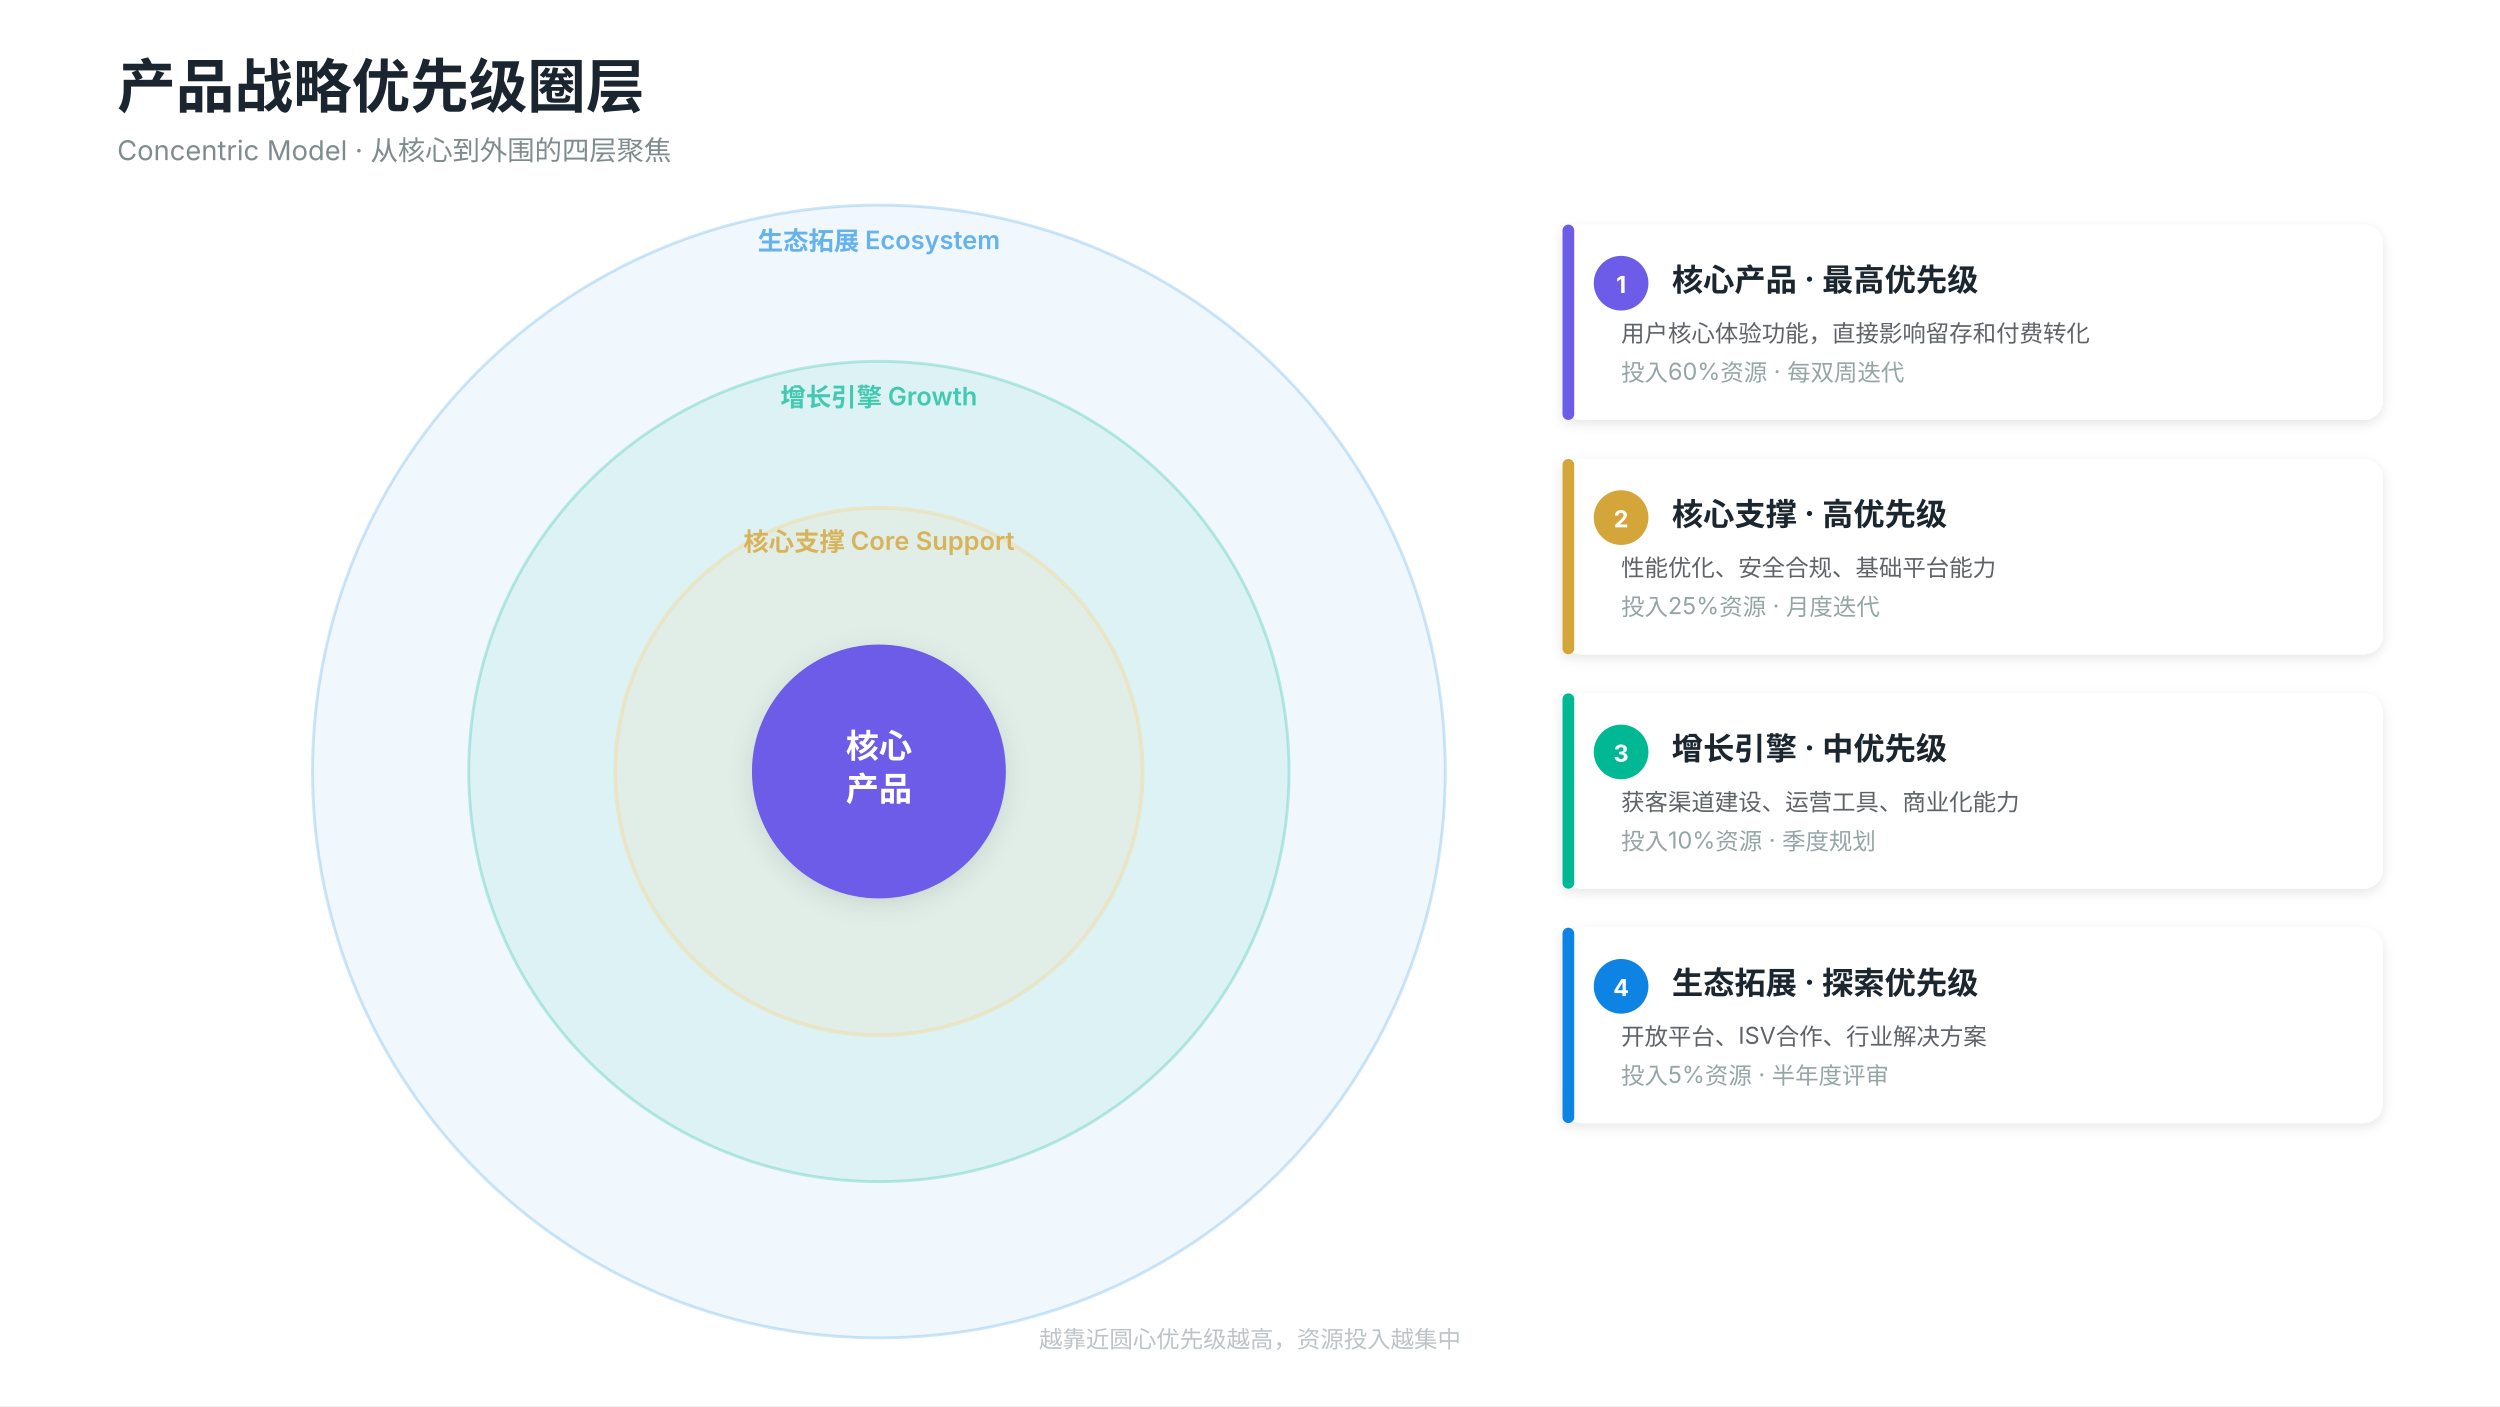
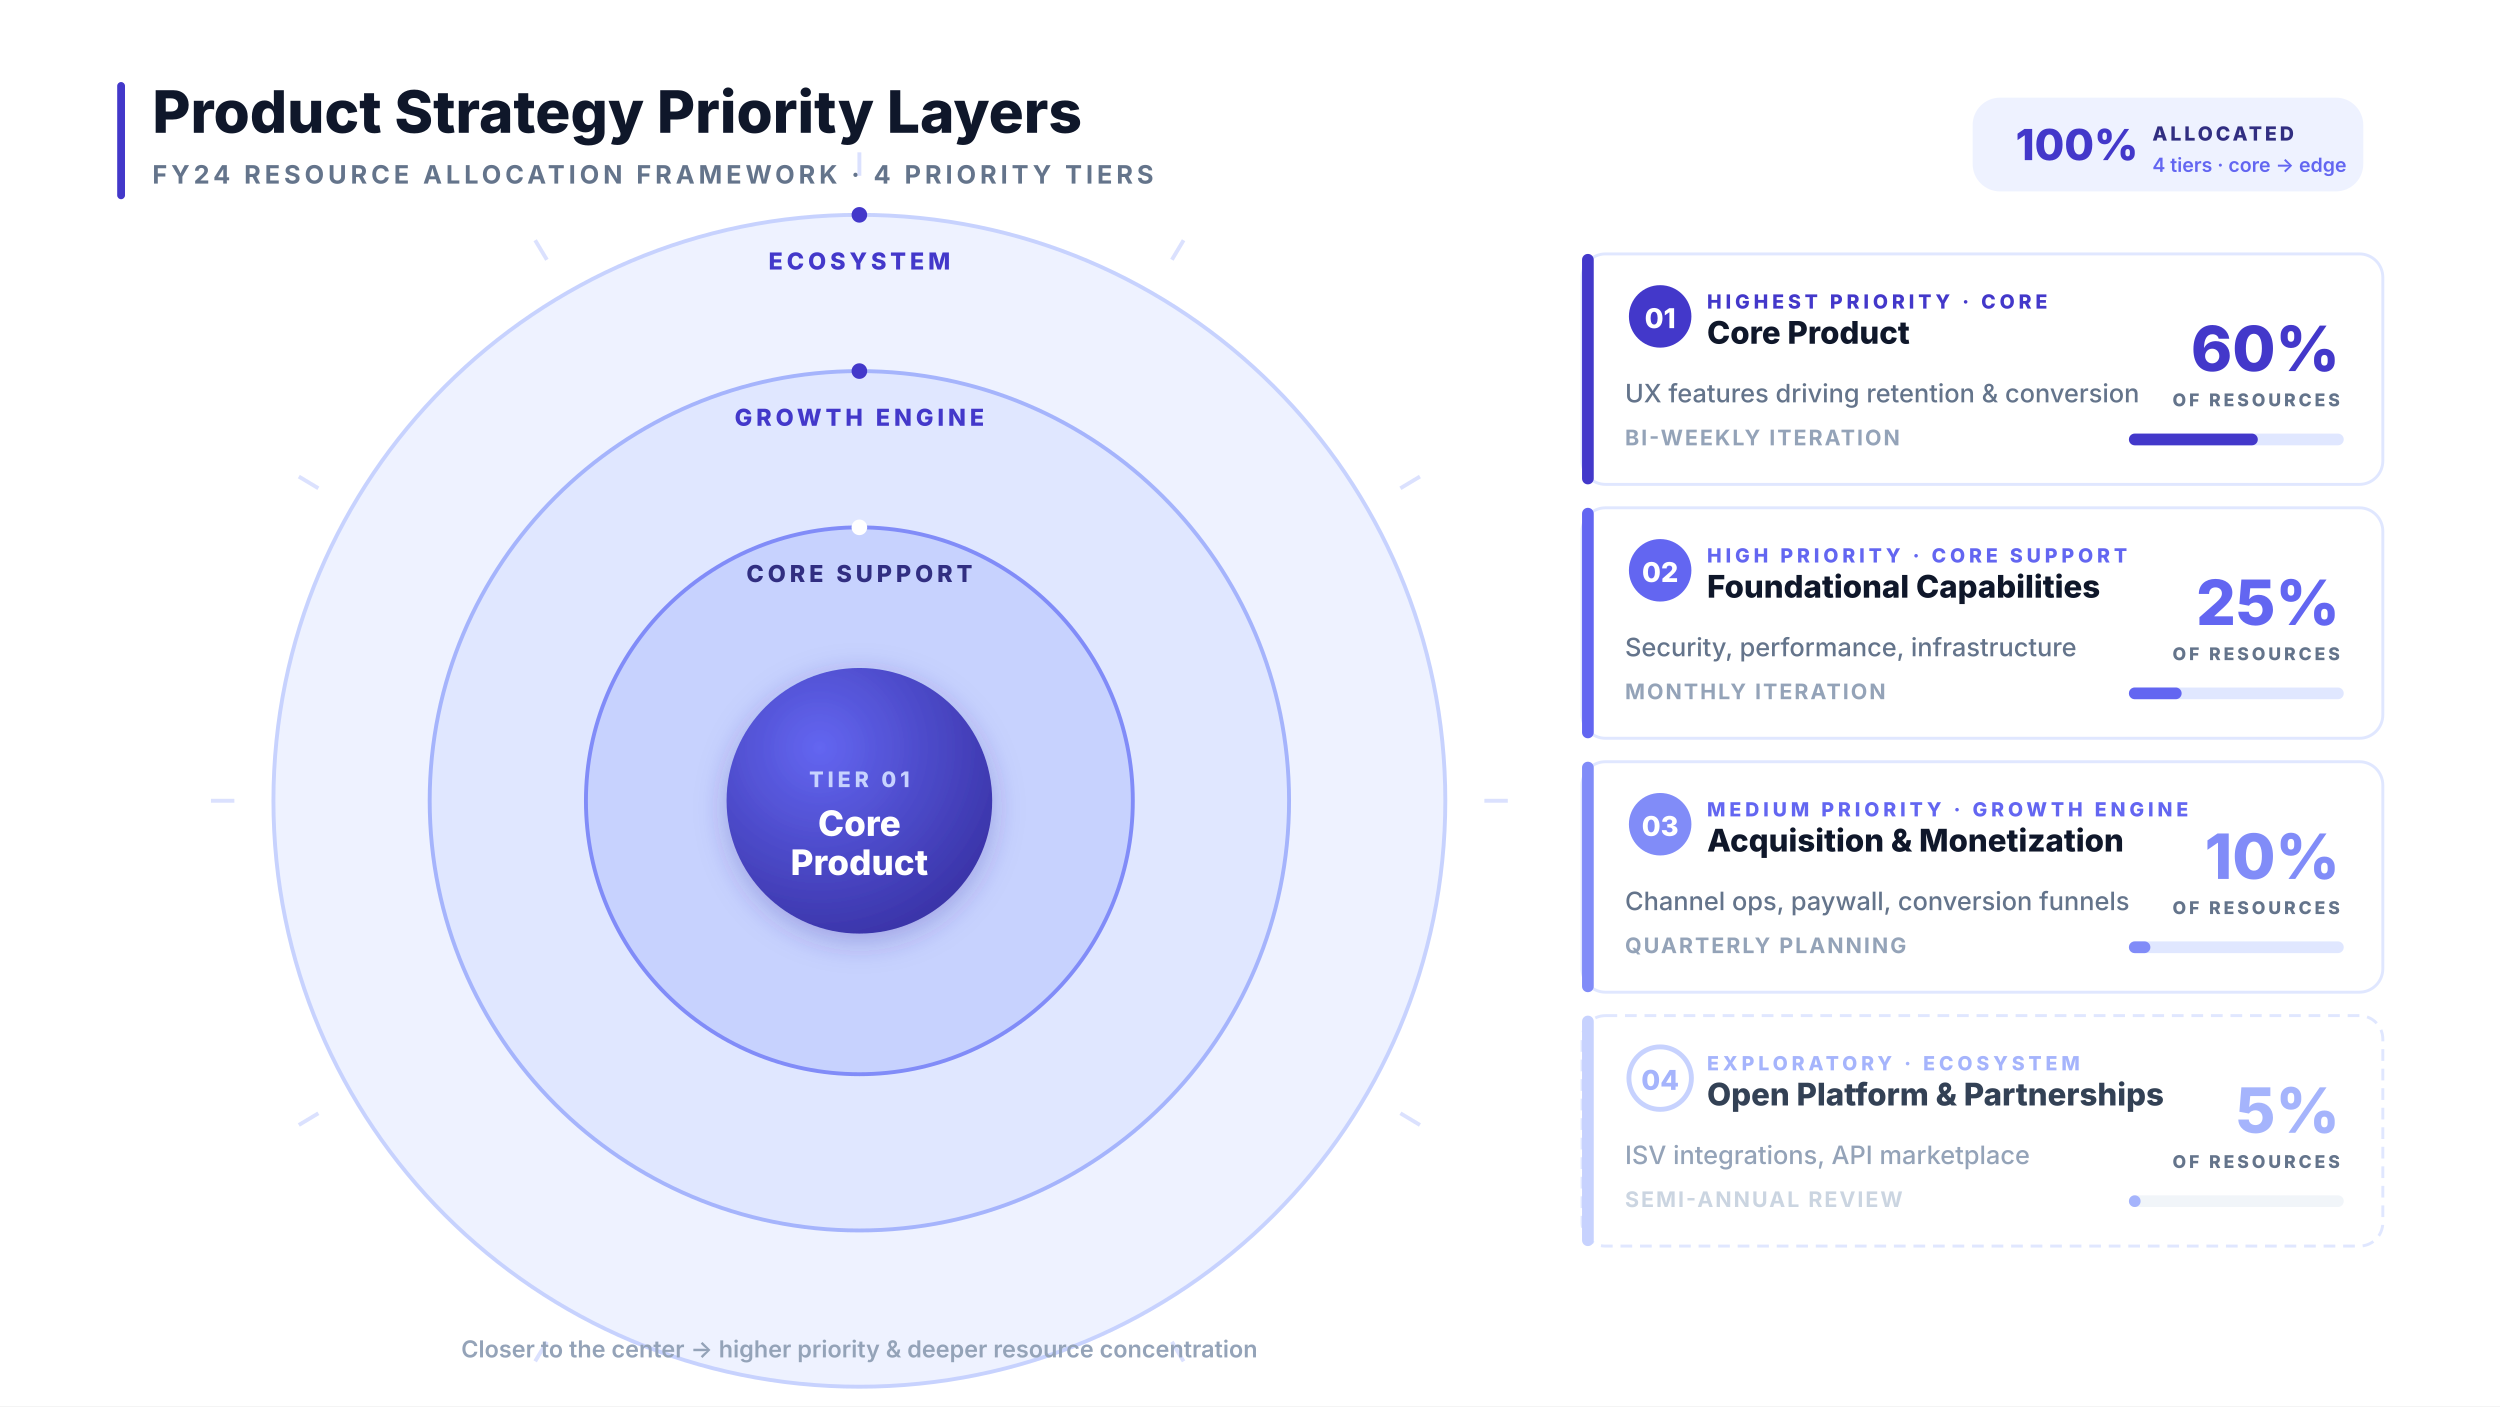
<svg xmlns="http://www.w3.org/2000/svg" viewBox="0 0 1280 720" width="1280" height="720">
  <defs>
-     <filter id="ringGlow" x="-30%" y="-30%" width="160%" height="160%">
-       <feGaussianBlur in="SourceAlpha" stdDeviation="6" />
-       <feOffset dx="0" dy="3" result="offsetblur" />
-       <feComponentTransfer>
-         <feFuncA type="linear" slope="0.1" />
-       </feComponentTransfer>
+     <radialGradient id="coreGrad" cx="35%" cy="30%" r="80%">
+       <stop offset="0%" stop-color="#6366F1" />
+       <stop offset="100%" stop-color="#3730A3" />
+     </radialGradient>
+     <filter id="coreShadow" x="-30%" y="-30%" width="160%" height="160%">
+       <feGaussianBlur in="SourceAlpha" stdDeviation="8" />
+       <feOffset dx="0" dy="4" result="offsetblur" />
+       <feFlood flood-color="#3730A3" flood-opacity="0.30" result="shadowColor" />
+       <feComposite in="shadowColor" in2="offsetblur" operator="in" result="shadow" />
      <feMerge>
-         <feMergeNode />
-         <feMergeNode in="SourceGraphic" />
-       </feMerge>
-     </filter>
-     <filter id="cardShadow" x="-20%" y="-20%" width="140%" height="140%">
-       <feGaussianBlur in="SourceAlpha" stdDeviation="3" />
-       <feOffset dx="0" dy="2" result="offsetblur" />
-       <feComponentTransfer>
-         <feFuncA type="linear" slope="0.1" />
-       </feComponentTransfer>
-       <feMerge>
-         <feMergeNode />
+         <feMergeNode in="shadow" />
        <feMergeNode in="SourceGraphic" />
      </feMerge>
    </filter>
  </defs>
  <rect width="1280" height="720" fill="#FFFFFF" />
-   <text x="60" y="55" font-family="-apple-system, BlinkMacSystemFont, 'Segoe UI', sans-serif" font-size="30" font-weight="700" fill="#1A252F">产品战略优先级圈层</text>
-   <text x="60" y="82" font-family="-apple-system, BlinkMacSystemFont, 'Segoe UI', sans-serif" font-size="14" fill="#7F8C8D">Concentric Model · 从核心到外围的四层聚焦</text>
-   <circle cx="450" cy="395" r="290" fill="#0984E3" fill-opacity="0.06" stroke="#0984E3" stroke-width="1.5" stroke-opacity="0.2" />
-   <text x="450" y="128" text-anchor="middle" font-family="-apple-system, BlinkMacSystemFont, 'Segoe UI', sans-serif" font-size="13" font-weight="600" fill="#0984E3" fill-opacity="0.6">生态拓展 Ecosystem</text>
-   <circle cx="450" cy="395" r="210" fill="#00B894" fill-opacity="0.08" stroke="#00B894" stroke-width="1.5" stroke-opacity="0.25" />
-   <text x="450" y="208" text-anchor="middle" font-family="-apple-system, BlinkMacSystemFont, 'Segoe UI', sans-serif" font-size="13" font-weight="600" fill="#00B894" fill-opacity="0.7">增长引擎 Growth</text>
-   <circle cx="450" cy="395" r="135" fill="#FDCB6E" fill-opacity="0.1" stroke="#FDCB6E" stroke-width="2" stroke-opacity="0.3" />
-   <text x="450" y="282" text-anchor="middle" font-family="-apple-system, BlinkMacSystemFont, 'Segoe UI', sans-serif" font-size="13" font-weight="600" fill="#D4A537" fill-opacity="0.8">核心支撑 Core Support</text>
-   <circle cx="450" cy="395" r="65" fill="#6C5CE7" filter="url(#ringGlow)" />
-   <text x="450" y="388" text-anchor="middle" font-family="-apple-system, BlinkMacSystemFont, 'Segoe UI', sans-serif" font-size="17" font-weight="800" fill="#FFFFFF">核心</text>
-   <text x="450" y="410" text-anchor="middle" font-family="-apple-system, BlinkMacSystemFont, 'Segoe UI', sans-serif" font-size="17" font-weight="800" fill="#FFFFFF">产品</text>
-   <g filter="url(#cardShadow)">
-     <rect x="800" y="115" width="420" height="100" rx="10" fill="#FFFFFF" />
-     <rect x="800" y="115" width="6" height="100" rx="3" fill="#6C5CE7" />
-     <circle cx="830" cy="145" r="14" fill="#6C5CE7" />
-     <text x="830" y="150" text-anchor="middle" font-family="-apple-system, BlinkMacSystemFont, 'Segoe UI', sans-serif" font-size="12" font-weight="700" fill="#FFFFFF">1</text>
-     <text x="856" y="149" font-family="-apple-system, BlinkMacSystemFont, 'Segoe UI', sans-serif" font-size="16" font-weight="700" fill="#1A252F">核心产品 · 最高优先级</text>
-     <text x="830" y="175" font-family="-apple-system, BlinkMacSystemFont, 'Segoe UI', sans-serif" font-size="12" fill="#5F6368">用户核心体验功能，直接影响留存和付费转化</text>
-     <text x="830" y="195" font-family="-apple-system, BlinkMacSystemFont, 'Segoe UI', sans-serif" font-size="12" fill="#95A5A6">投入60%资源 · 每双周迭代</text>
-   </g>
-   <g filter="url(#cardShadow)">
-     <rect x="800" y="235" width="420" height="100" rx="10" fill="#FFFFFF" />
-     <rect x="800" y="235" width="6" height="100" rx="3" fill="#D4A537" />
-     <circle cx="830" cy="265" r="14" fill="#D4A537" />
-     <text x="830" y="270" text-anchor="middle" font-family="-apple-system, BlinkMacSystemFont, 'Segoe UI', sans-serif" font-size="12" font-weight="700" fill="#FFFFFF">2</text>
-     <text x="856" y="269" font-family="-apple-system, BlinkMacSystemFont, 'Segoe UI', sans-serif" font-size="16" font-weight="700" fill="#1A252F">核心支撑 · 高优先级</text>
-     <text x="830" y="295" font-family="-apple-system, BlinkMacSystemFont, 'Segoe UI', sans-serif" font-size="12" fill="#5F6368">性能优化、安全合规、基础平台能力</text>
-     <text x="830" y="315" font-family="-apple-system, BlinkMacSystemFont, 'Segoe UI', sans-serif" font-size="12" fill="#95A5A6">投入25%资源 · 月度迭代</text>
-   </g>
-   <g filter="url(#cardShadow)">
-     <rect x="800" y="355" width="420" height="100" rx="10" fill="#FFFFFF" />
-     <rect x="800" y="355" width="6" height="100" rx="3" fill="#00B894" />
-     <circle cx="830" cy="385" r="14" fill="#00B894" />
-     <text x="830" y="390" text-anchor="middle" font-family="-apple-system, BlinkMacSystemFont, 'Segoe UI', sans-serif" font-size="12" font-weight="700" fill="#FFFFFF">3</text>
-     <text x="856" y="389" font-family="-apple-system, BlinkMacSystemFont, 'Segoe UI', sans-serif" font-size="16" font-weight="700" fill="#1A252F">增长引擎 · 中优先级</text>
-     <text x="830" y="415" font-family="-apple-system, BlinkMacSystemFont, 'Segoe UI', sans-serif" font-size="12" fill="#5F6368">获客渠道建设、运营工具、商业化能力</text>
-     <text x="830" y="435" font-family="-apple-system, BlinkMacSystemFont, 'Segoe UI', sans-serif" font-size="12" fill="#95A5A6">投入10%资源 · 季度规划</text>
-   </g>
-   <g filter="url(#cardShadow)">
-     <rect x="800" y="475" width="420" height="100" rx="10" fill="#FFFFFF" />
-     <rect x="800" y="475" width="6" height="100" rx="3" fill="#0984E3" />
-     <circle cx="830" cy="505" r="14" fill="#0984E3" />
-     <text x="830" y="510" text-anchor="middle" font-family="-apple-system, BlinkMacSystemFont, 'Segoe UI', sans-serif" font-size="12" font-weight="700" fill="#FFFFFF">4</text>
-     <text x="856" y="509" font-family="-apple-system, BlinkMacSystemFont, 'Segoe UI', sans-serif" font-size="16" font-weight="700" fill="#1A252F">生态拓展 · 探索优先级</text>
-     <text x="830" y="535" font-family="-apple-system, BlinkMacSystemFont, 'Segoe UI', sans-serif" font-size="12" fill="#5F6368">开放平台、ISV合作、行业解决方案</text>
-     <text x="830" y="555" font-family="-apple-system, BlinkMacSystemFont, 'Segoe UI', sans-serif" font-size="12" fill="#95A5A6">投入5%资源 · 半年度评审</text>
-   </g>
-   <text x="640" y="690" text-anchor="middle" font-family="-apple-system, BlinkMacSystemFont, 'Segoe UI', sans-serif" font-size="12" fill="#BDC3C7">越靠近圆心优先级越高，资源投入越集中</text>
+   <g id="header">
+     <rect x="60" y="42" width="4" height="60" rx="2" fill="#4338CA" />
+     <text x="78" y="68" font-family="-apple-system, BlinkMacSystemFont, 'Segoe UI', sans-serif" font-size="30" font-weight="800" fill="#0F172A">
+       <tspan>Product Strategy Priority Layers</tspan>
+     </text>
+     <text x="78" y="94" font-family="-apple-system, BlinkMacSystemFont, 'Segoe UI', sans-serif" font-size="13" font-weight="700" fill="#64748B" letter-spacing="2">
+       <tspan>FY24 RESOURCE ALLOCATION FRAMEWORK · 4 PRIORITY TIERS</tspan>
+     </text>
+     <g transform="translate(1010, 50)">
+       <rect x="0" y="0" width="200" height="48" rx="14" fill="#EEF2FF" />
+       <text x="22" y="32" font-family="-apple-system, BlinkMacSystemFont, 'Segoe UI', sans-serif" font-size="22" font-weight="800" fill="#4338CA">
+         <tspan>100%</tspan>
+       </text>
+       <text x="92" y="22" font-family="-apple-system, BlinkMacSystemFont, 'Segoe UI', sans-serif" font-size="10" font-weight="800" fill="#312E81" letter-spacing="1.5">
+         <tspan>ALLOCATED</tspan>
+       </text>
+       <text x="92" y="38" font-family="-apple-system, BlinkMacSystemFont, 'Segoe UI', sans-serif" font-size="10" font-weight="600" fill="#6366F1">
+         <tspan>4 tiers · core → edge</tspan>
+       </text>
+     </g>
+   </g>
+   <g id="ticks">
+     <line x1="440" y1="90" x2="440" y2="78" stroke="#A5B4FC" stroke-width="2" stroke-opacity="0.4" />
+     <line x1="600" y1="133" x2="606" y2="123" stroke="#A5B4FC" stroke-width="2" stroke-opacity="0.4" />
+     <line x1="717" y1="250" x2="727" y2="244" stroke="#A5B4FC" stroke-width="2" stroke-opacity="0.4" />
+     <line x1="760" y1="410" x2="772" y2="410" stroke="#A5B4FC" stroke-width="2" stroke-opacity="0.4" />
+     <line x1="717" y1="570" x2="727" y2="576" stroke="#A5B4FC" stroke-width="2" stroke-opacity="0.4" />
+     <line x1="600" y1="687" x2="606" y2="697" stroke="#A5B4FC" stroke-width="2" stroke-opacity="0.4" />
+     <line x1="440" y1="730" x2="440" y2="742" stroke="#A5B4FC" stroke-width="2" stroke-opacity="0.4" />
+     <line x1="280" y1="687" x2="274" y2="697" stroke="#A5B4FC" stroke-width="2" stroke-opacity="0.4" />
+     <line x1="163" y1="570" x2="153" y2="576" stroke="#A5B4FC" stroke-width="2" stroke-opacity="0.4" />
+     <line x1="120" y1="410" x2="108" y2="410" stroke="#A5B4FC" stroke-width="2" stroke-opacity="0.4" />
+     <line x1="163" y1="250" x2="153" y2="244" stroke="#A5B4FC" stroke-width="2" stroke-opacity="0.4" />
+     <line x1="280" y1="133" x2="274" y2="123" stroke="#A5B4FC" stroke-width="2" stroke-opacity="0.4" />
+   </g>
+   <g id="bullseye">
+     <circle cx="440" cy="410" r="300" fill="#EEF2FF" stroke="#C7D2FE" stroke-width="2" />
+     <circle cx="440" cy="410" r="220" fill="#E0E7FF" stroke="#A5B4FC" stroke-width="2" />
+     <circle cx="440" cy="410" r="140" fill="#C7D2FE" stroke="#818CF8" stroke-width="2" />
+     <circle cx="440" cy="410" r="68" fill="url(#coreGrad)" filter="url(#coreShadow)" />
+     <text x="440" y="403" font-family="-apple-system, BlinkMacSystemFont, 'Segoe UI', sans-serif" font-size="11" font-weight="800" fill="#C7D2FE" text-anchor="middle" letter-spacing="2">
+       <tspan>TIER 01</tspan>
+     </text>
+     <text x="440" y="428" font-family="-apple-system, BlinkMacSystemFont, 'Segoe UI', sans-serif" font-size="18" font-weight="800" fill="#FFFFFF" text-anchor="middle">
+       <tspan>Core</tspan>
+     </text>
+     <text x="440" y="448" font-family="-apple-system, BlinkMacSystemFont, 'Segoe UI', sans-serif" font-size="18" font-weight="800" fill="#FFFFFF" text-anchor="middle">
+       <tspan>Product</tspan>
+     </text>
+   </g>
+   <g id="ring-labels">
+     <circle cx="440" cy="110" r="4" fill="#4338CA" />
+     <text x="440" y="138" font-family="-apple-system, BlinkMacSystemFont, 'Segoe UI', sans-serif" font-size="12" font-weight="800" fill="#4338CA" text-anchor="middle" letter-spacing="2">
+       <tspan>ECOSYSTEM</tspan>
+     </text>
+     <circle cx="440" cy="190" r="4" fill="#4338CA" />
+     <text x="440" y="218" font-family="-apple-system, BlinkMacSystemFont, 'Segoe UI', sans-serif" font-size="12" font-weight="800" fill="#4338CA" text-anchor="middle" letter-spacing="2">
+       <tspan>GROWTH ENGINE</tspan>
+     </text>
+     <circle cx="440" cy="270" r="4" fill="#FFFFFF" />
+     <text x="440" y="298" font-family="-apple-system, BlinkMacSystemFont, 'Segoe UI', sans-serif" font-size="12" font-weight="800" fill="#312E81" text-anchor="middle" letter-spacing="2">
+       <tspan>CORE SUPPORT</tspan>
+     </text>
+   </g>
+   <g id="cards">
+     <g id="card-1" transform="translate(810, 130)">
+       <rect x="0" y="0" width="410" height="118" rx="12" fill="#FFFFFF" stroke="#E0E7FF" stroke-width="1.5" />
+       <rect x="0" y="0" width="6" height="118" rx="3" fill="#4338CA" />
+       <circle cx="40" cy="32" r="16" fill="#4338CA" />
+       <text x="40" y="38" font-family="-apple-system, BlinkMacSystemFont, 'Segoe UI', sans-serif" font-size="14" font-weight="800" fill="#FFFFFF" text-anchor="middle">
+         <tspan>01</tspan>
+       </text>
+       <text x="64" y="28" font-family="-apple-system, BlinkMacSystemFont, 'Segoe UI', sans-serif" font-size="10" font-weight="800" fill="#4338CA" letter-spacing="2">
+         <tspan>HIGHEST PRIORITY · CORE</tspan>
+       </text>
+       <text x="64" y="46" font-family="-apple-system, BlinkMacSystemFont, 'Segoe UI', sans-serif" font-size="16" font-weight="800" fill="#0F172A">
+         <tspan>Core Product</tspan>
+       </text>
+       <text x="22" y="76" font-family="-apple-system, BlinkMacSystemFont, 'Segoe UI', sans-serif" font-size="13" font-weight="500" fill="#64748B">
+         <tspan>UX features driving retention &amp; conversion</tspan>
+       </text>
+       <text x="22" y="98" font-family="-apple-system, BlinkMacSystemFont, 'Segoe UI', sans-serif" font-size="11" font-weight="700" fill="#94A3B8" letter-spacing="1">
+         <tspan>BI-WEEKLY ITERATION</tspan>
+       </text>
+       <text x="388" y="60" font-family="-apple-system, BlinkMacSystemFont, 'Segoe UI', sans-serif" font-size="32" font-weight="800" fill="#4338CA" text-anchor="end">
+         <tspan>60%</tspan>
+       </text>
+       <text x="388" y="78" font-family="-apple-system, BlinkMacSystemFont, 'Segoe UI', sans-serif" font-size="9" font-weight="800" fill="#64748B" text-anchor="end" letter-spacing="1.5">
+         <tspan>OF RESOURCES</tspan>
+       </text>
+       <rect x="280" y="92" width="110" height="6" rx="3" fill="#E0E7FF" />
+       <rect x="280" y="92" width="66" height="6" rx="3" fill="#4338CA" />
+     </g>
+     <g id="card-2" transform="translate(810, 260)">
+       <rect x="0" y="0" width="410" height="118" rx="12" fill="#FFFFFF" stroke="#E0E7FF" stroke-width="1.5" />
+       <rect x="0" y="0" width="6" height="118" rx="3" fill="#6366F1" />
+       <circle cx="40" cy="32" r="16" fill="#6366F1" />
+       <text x="40" y="38" font-family="-apple-system, BlinkMacSystemFont, 'Segoe UI', sans-serif" font-size="14" font-weight="800" fill="#FFFFFF" text-anchor="middle">
+         <tspan>02</tspan>
+       </text>
+       <text x="64" y="28" font-family="-apple-system, BlinkMacSystemFont, 'Segoe UI', sans-serif" font-size="10" font-weight="800" fill="#6366F1" letter-spacing="2">
+         <tspan>HIGH PRIORITY · CORE SUPPORT</tspan>
+       </text>
+       <text x="64" y="46" font-family="-apple-system, BlinkMacSystemFont, 'Segoe UI', sans-serif" font-size="16" font-weight="800" fill="#0F172A">
+         <tspan>Foundational Capabilities</tspan>
+       </text>
+       <text x="22" y="76" font-family="-apple-system, BlinkMacSystemFont, 'Segoe UI', sans-serif" font-size="13" font-weight="500" fill="#64748B">
+         <tspan>Security, performance, infrastructure</tspan>
+       </text>
+       <text x="22" y="98" font-family="-apple-system, BlinkMacSystemFont, 'Segoe UI', sans-serif" font-size="11" font-weight="700" fill="#94A3B8" letter-spacing="1">
+         <tspan>MONTHLY ITERATION</tspan>
+       </text>
+       <text x="388" y="60" font-family="-apple-system, BlinkMacSystemFont, 'Segoe UI', sans-serif" font-size="32" font-weight="800" fill="#6366F1" text-anchor="end">
+         <tspan>25%</tspan>
+       </text>
+       <text x="388" y="78" font-family="-apple-system, BlinkMacSystemFont, 'Segoe UI', sans-serif" font-size="9" font-weight="800" fill="#64748B" text-anchor="end" letter-spacing="1.5">
+         <tspan>OF RESOURCES</tspan>
+       </text>
+       <rect x="280" y="92" width="110" height="6" rx="3" fill="#E0E7FF" />
+       <rect x="280" y="92" width="27" height="6" rx="3" fill="#6366F1" />
+     </g>
+     <g id="card-3" transform="translate(810, 390)">
+       <rect x="0" y="0" width="410" height="118" rx="12" fill="#FFFFFF" stroke="#E0E7FF" stroke-width="1.5" />
+       <rect x="0" y="0" width="6" height="118" rx="3" fill="#818CF8" />
+       <circle cx="40" cy="32" r="16" fill="#818CF8" />
+       <text x="40" y="38" font-family="-apple-system, BlinkMacSystemFont, 'Segoe UI', sans-serif" font-size="14" font-weight="800" fill="#FFFFFF" text-anchor="middle">
+         <tspan>03</tspan>
+       </text>
+       <text x="64" y="28" font-family="-apple-system, BlinkMacSystemFont, 'Segoe UI', sans-serif" font-size="10" font-weight="800" fill="#6366F1" letter-spacing="2">
+         <tspan>MEDIUM PRIORITY · GROWTH ENGINE</tspan>
+       </text>
+       <text x="64" y="46" font-family="-apple-system, BlinkMacSystemFont, 'Segoe UI', sans-serif" font-size="16" font-weight="800" fill="#0F172A">
+         <tspan>Acquisition &amp; Monetization</tspan>
+       </text>
+       <text x="22" y="76" font-family="-apple-system, BlinkMacSystemFont, 'Segoe UI', sans-serif" font-size="13" font-weight="500" fill="#64748B">
+         <tspan>Channel ops, paywall, conversion funnels</tspan>
+       </text>
+       <text x="22" y="98" font-family="-apple-system, BlinkMacSystemFont, 'Segoe UI', sans-serif" font-size="11" font-weight="700" fill="#94A3B8" letter-spacing="1">
+         <tspan>QUARTERLY PLANNING</tspan>
+       </text>
+       <text x="388" y="60" font-family="-apple-system, BlinkMacSystemFont, 'Segoe UI', sans-serif" font-size="32" font-weight="800" fill="#818CF8" text-anchor="end">
+         <tspan>10%</tspan>
+       </text>
+       <text x="388" y="78" font-family="-apple-system, BlinkMacSystemFont, 'Segoe UI', sans-serif" font-size="9" font-weight="800" fill="#64748B" text-anchor="end" letter-spacing="1.5">
+         <tspan>OF RESOURCES</tspan>
+       </text>
+       <rect x="280" y="92" width="110" height="6" rx="3" fill="#E0E7FF" />
+       <rect x="280" y="92" width="11" height="6" rx="3" fill="#818CF8" />
+     </g>
+     <g id="card-4" transform="translate(810, 520)">
+       <rect x="0" y="0" width="410" height="118" rx="12" fill="#FFFFFF" stroke="#E0E7FF" stroke-width="1.5" stroke-dasharray="6,4" />
+       <rect x="0" y="0" width="6" height="118" rx="3" fill="#C7D2FE" />
+       <circle cx="40" cy="32" r="16" fill="#FFFFFF" stroke="#C7D2FE" stroke-width="2.5" />
+       <text x="40" y="38" font-family="-apple-system, BlinkMacSystemFont, 'Segoe UI', sans-serif" font-size="14" font-weight="800" fill="#A5B4FC" text-anchor="middle">
+         <tspan>04</tspan>
+       </text>
+       <text x="64" y="28" font-family="-apple-system, BlinkMacSystemFont, 'Segoe UI', sans-serif" font-size="10" font-weight="800" fill="#A5B4FC" letter-spacing="2">
+         <tspan>EXPLORATORY · ECOSYSTEM</tspan>
+       </text>
+       <text x="64" y="46" font-family="-apple-system, BlinkMacSystemFont, 'Segoe UI', sans-serif" font-size="16" font-weight="800" fill="#334155">
+         <tspan>Open Platform &amp; Partnerships</tspan>
+       </text>
+       <text x="22" y="76" font-family="-apple-system, BlinkMacSystemFont, 'Segoe UI', sans-serif" font-size="13" font-weight="500" fill="#94A3B8">
+         <tspan>ISV integrations, API marketplace</tspan>
+       </text>
+       <text x="22" y="98" font-family="-apple-system, BlinkMacSystemFont, 'Segoe UI', sans-serif" font-size="11" font-weight="700" fill="#CBD5E1" letter-spacing="1">
+         <tspan>SEMI-ANNUAL REVIEW</tspan>
+       </text>
+       <text x="388" y="60" font-family="-apple-system, BlinkMacSystemFont, 'Segoe UI', sans-serif" font-size="32" font-weight="800" fill="#A5B4FC" text-anchor="end">
+         <tspan>5%</tspan>
+       </text>
+       <text x="388" y="78" font-family="-apple-system, BlinkMacSystemFont, 'Segoe UI', sans-serif" font-size="9" font-weight="800" fill="#64748B" text-anchor="end" letter-spacing="1.5">
+         <tspan>OF RESOURCES</tspan>
+       </text>
+       <rect x="280" y="92" width="110" height="6" rx="3" fill="#F1F5F9" />
+       <rect x="280" y="92" width="6" height="6" rx="3" fill="#A5B4FC" />
+     </g>
+   </g>
+   <text x="440" y="695" font-family="-apple-system, BlinkMacSystemFont, 'Segoe UI', sans-serif" font-size="12" font-weight="600" fill="#94A3B8" text-anchor="middle">
+     <tspan>Closer to the center → higher priority &amp; deeper resource concentration</tspan>
+   </text>
</svg>
